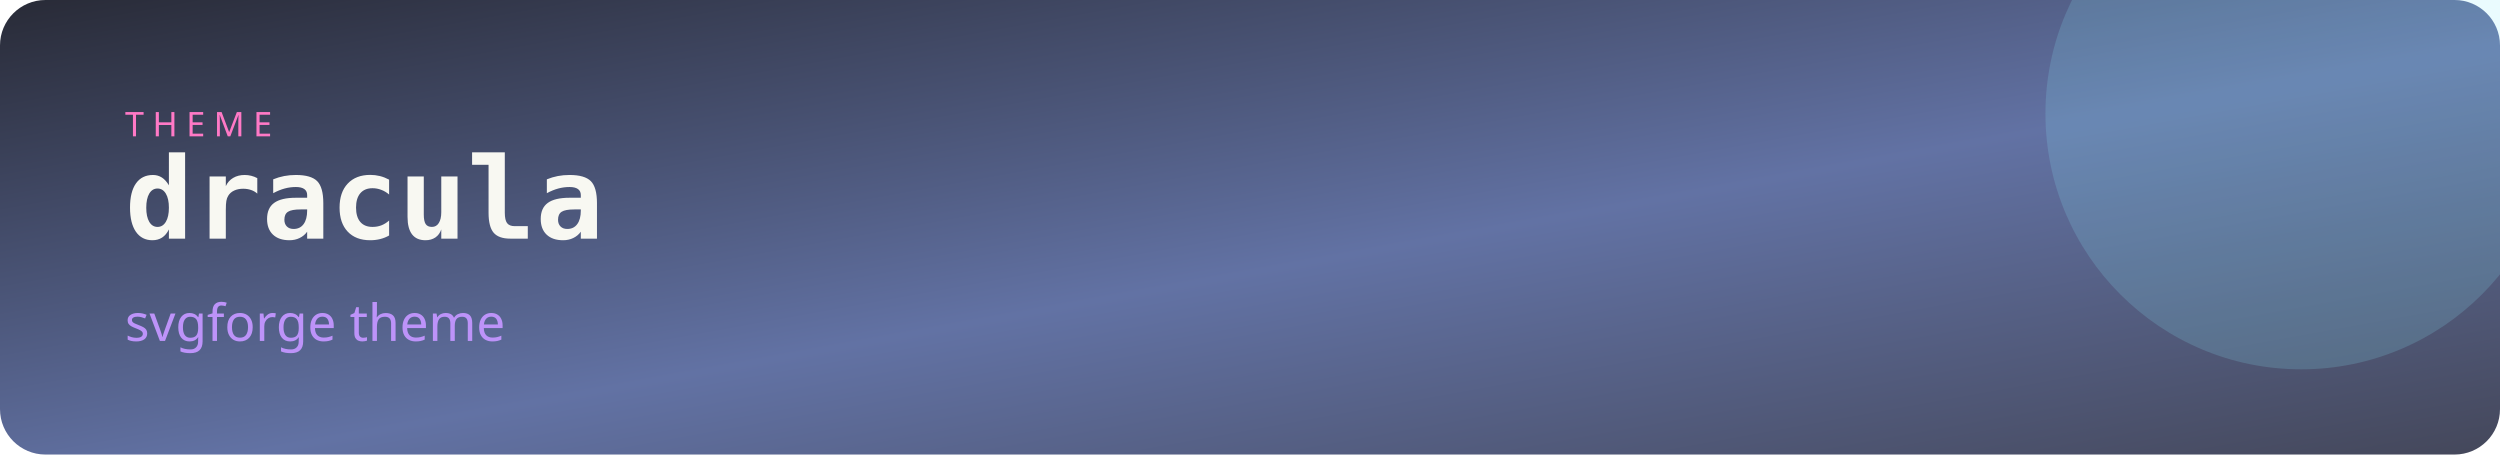
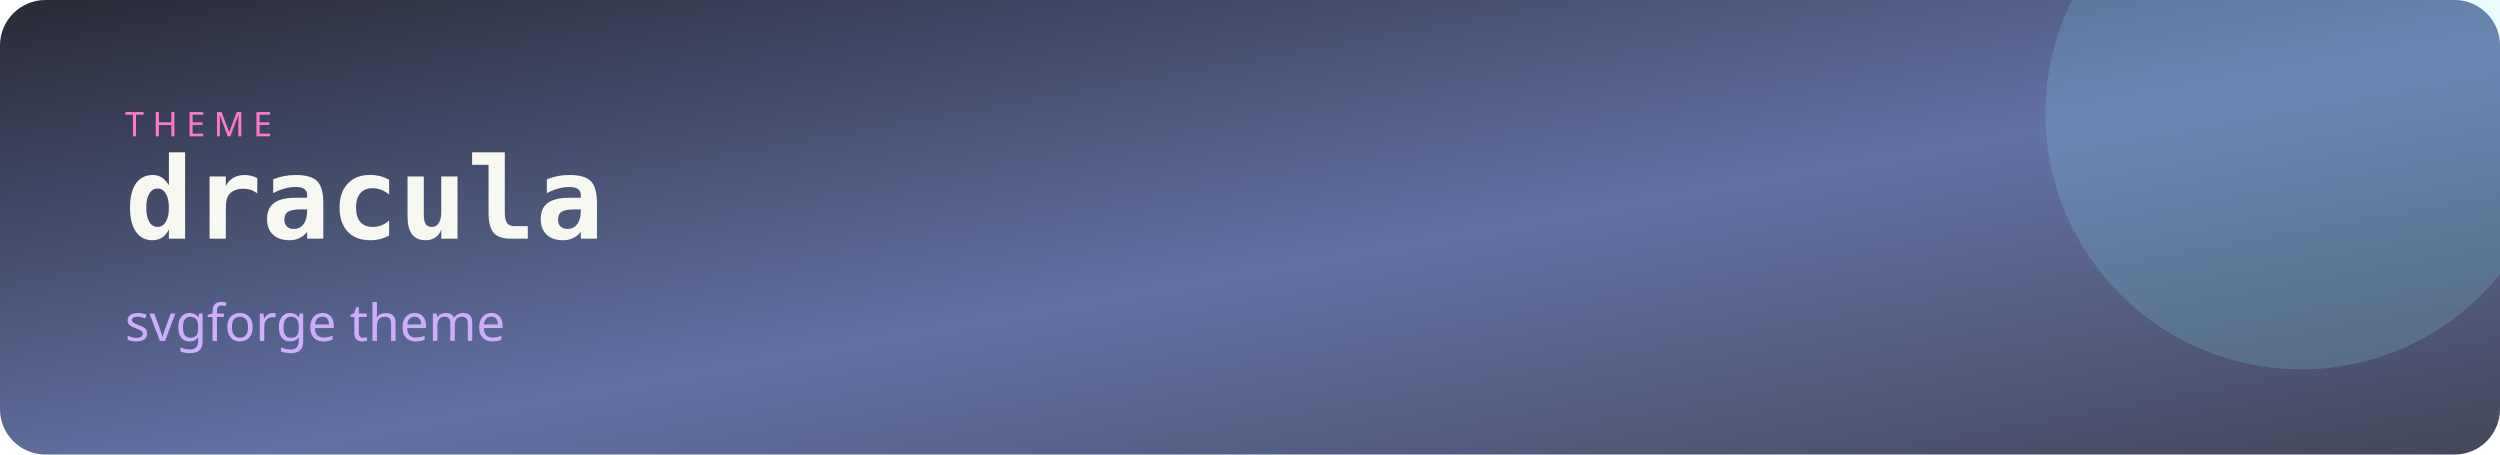
<svg xmlns="http://www.w3.org/2000/svg" width="880" height="160" viewBox="0 0 880 160" role="img" aria-label="dracula">
  <defs>
    <linearGradient id="grad-draculadracula-145034f8" x1="0" y1="0" x2="1" y2="1">
      <stop offset="0%" stop-color="#282a36" />
      <stop offset="55%" stop-color="#6272a4" />
      <stop offset="100%" stop-color="#44475a" />
    </linearGradient>
  </defs>
  <rect width="880" height="160" rx="16" fill="url(#grad-draculadracula-145034f8)" />
  <circle cx="810" cy="40" r="90" fill="#8be9fd" fill-opacity="0.18" />
  <text x="44" y="48" fill="#ff79c6" font-family="ui-sans-serif, system-ui, sans-serif" font-size="12" letter-spacing="3">THEME</text>
  <text x="44" y="84" fill="#f8f8f2" font-family="ui-monospace, SFMono-Regular, Menlo, monospace" font-size="40" font-weight="700">dracula</text>
-   <text x="44" y="120" fill="#bd93f9" font-family="ui-sans-serif, system-ui, sans-serif" font-size="18">svgforge theme</text>
+   <text x="44" y="120" fill="#cdaefa" font-family="ui-sans-serif, system-ui, sans-serif" font-size="18">svgforge theme</text>
</svg>
